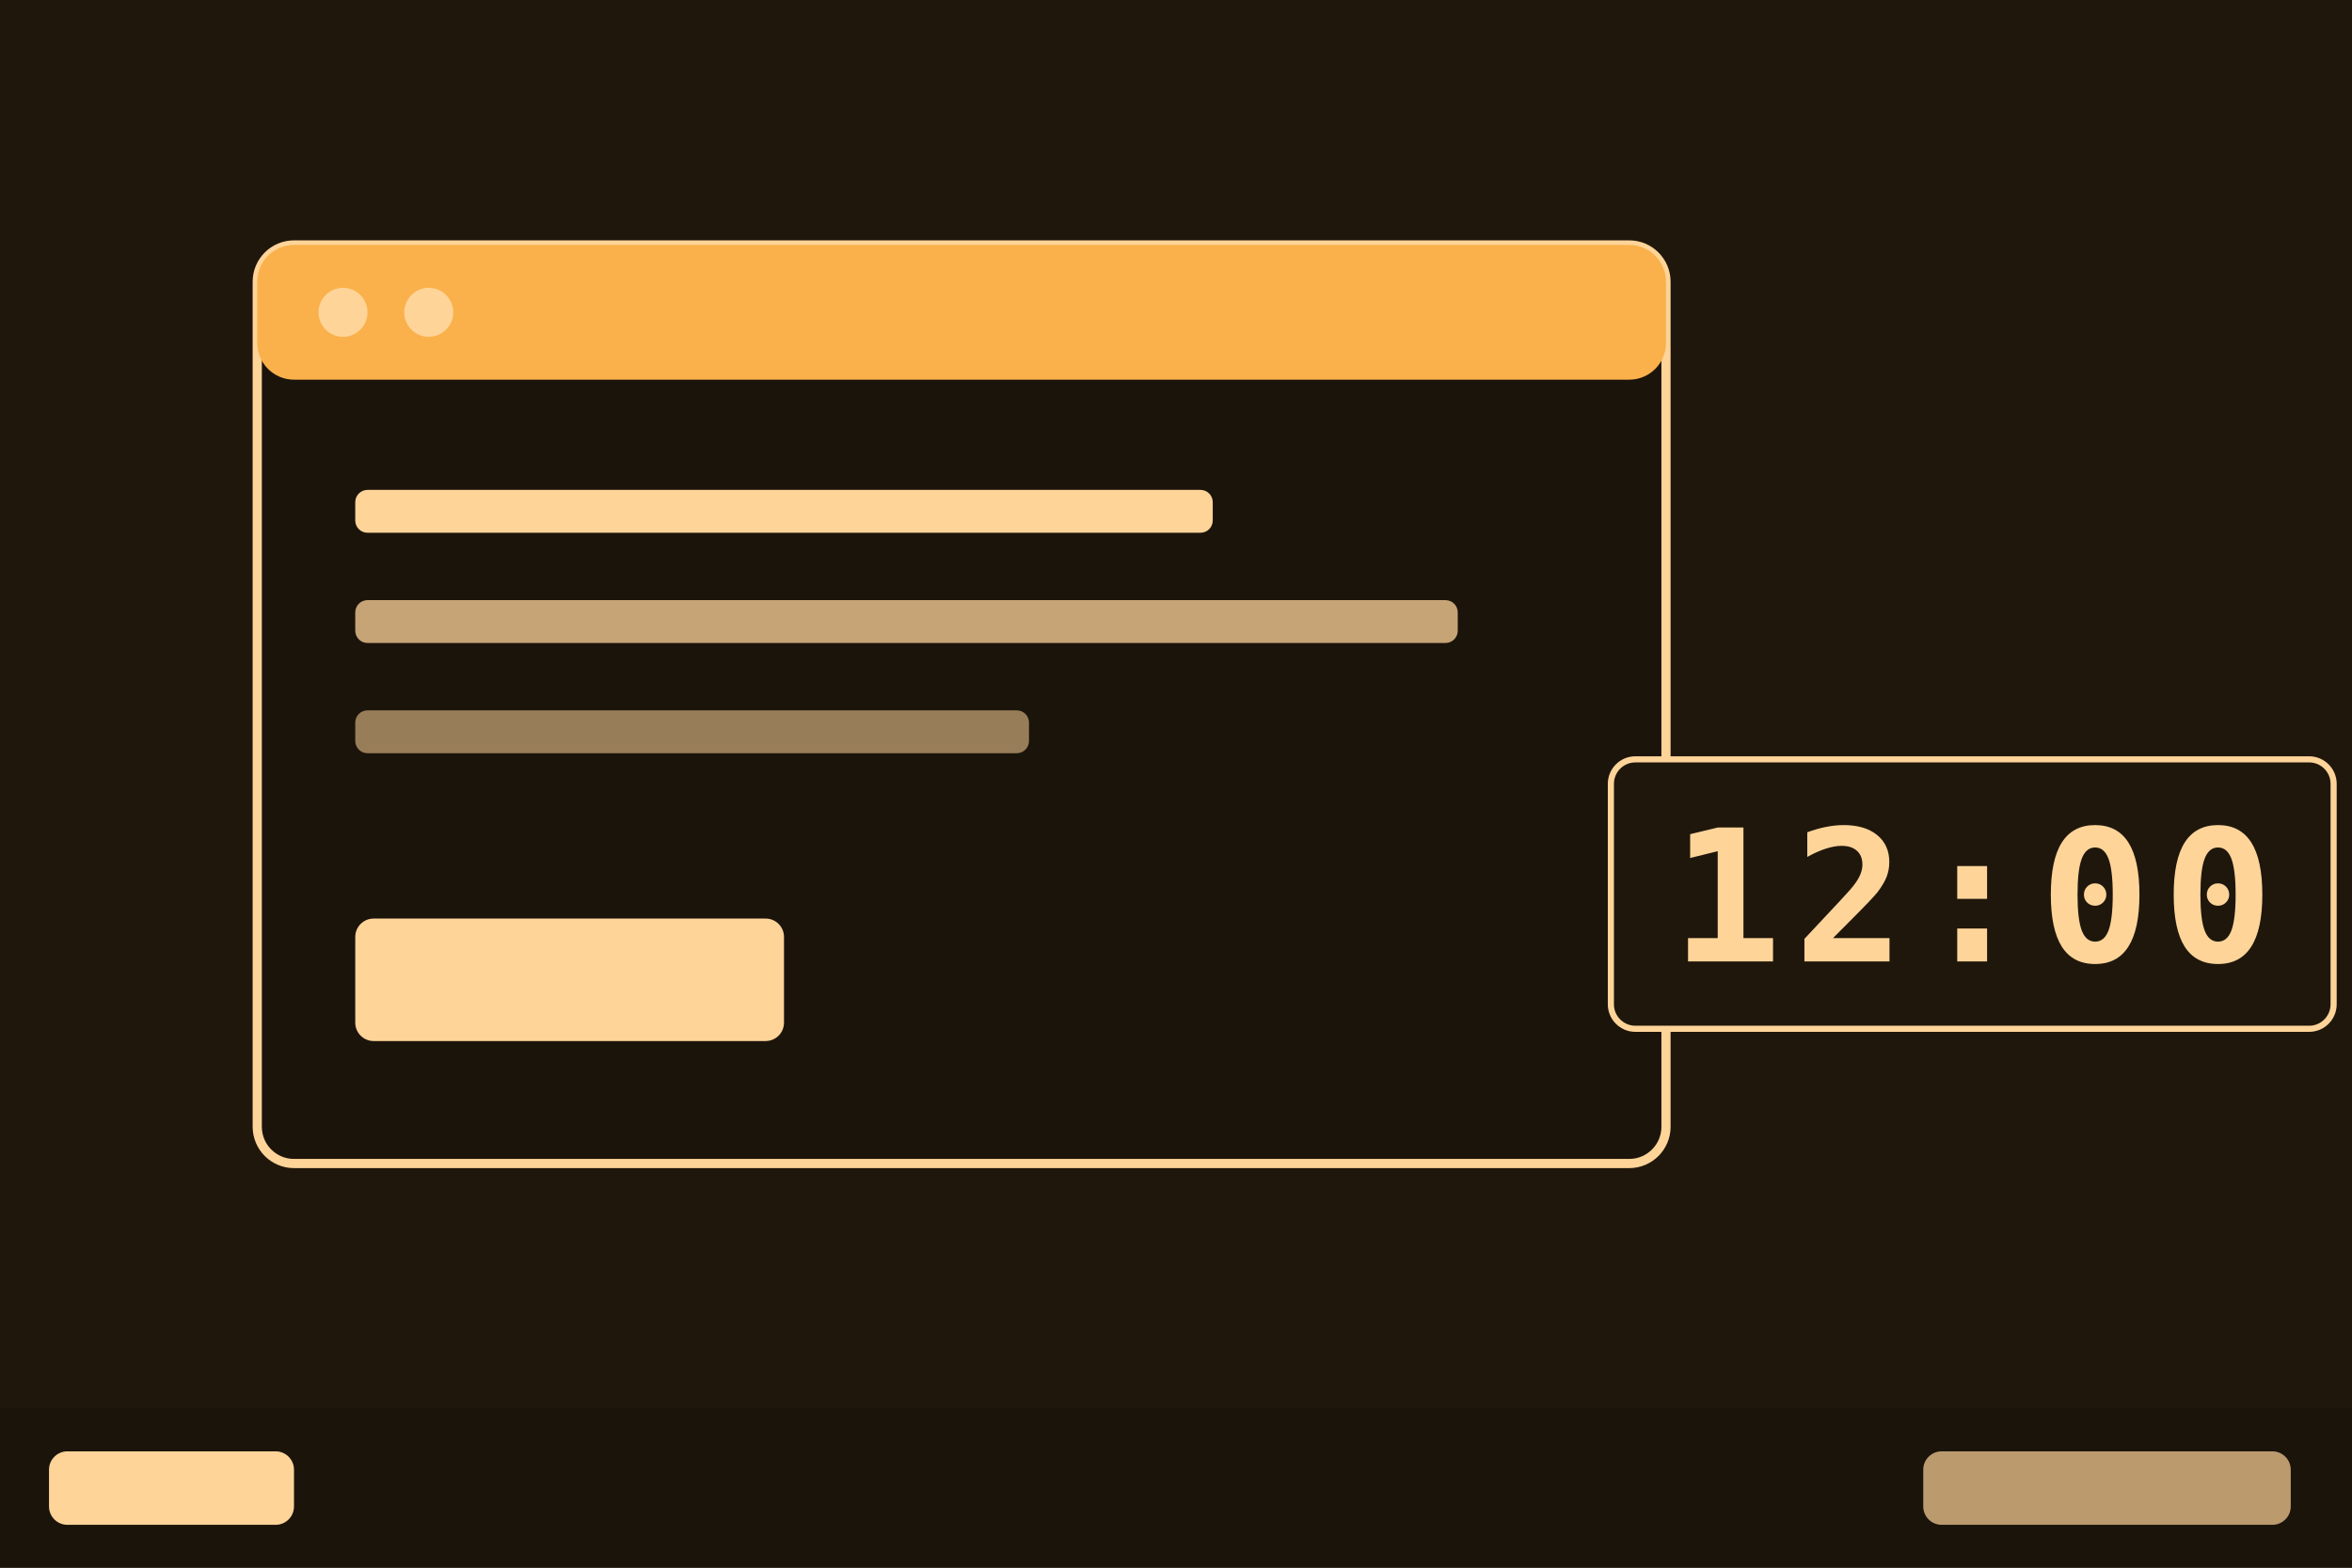
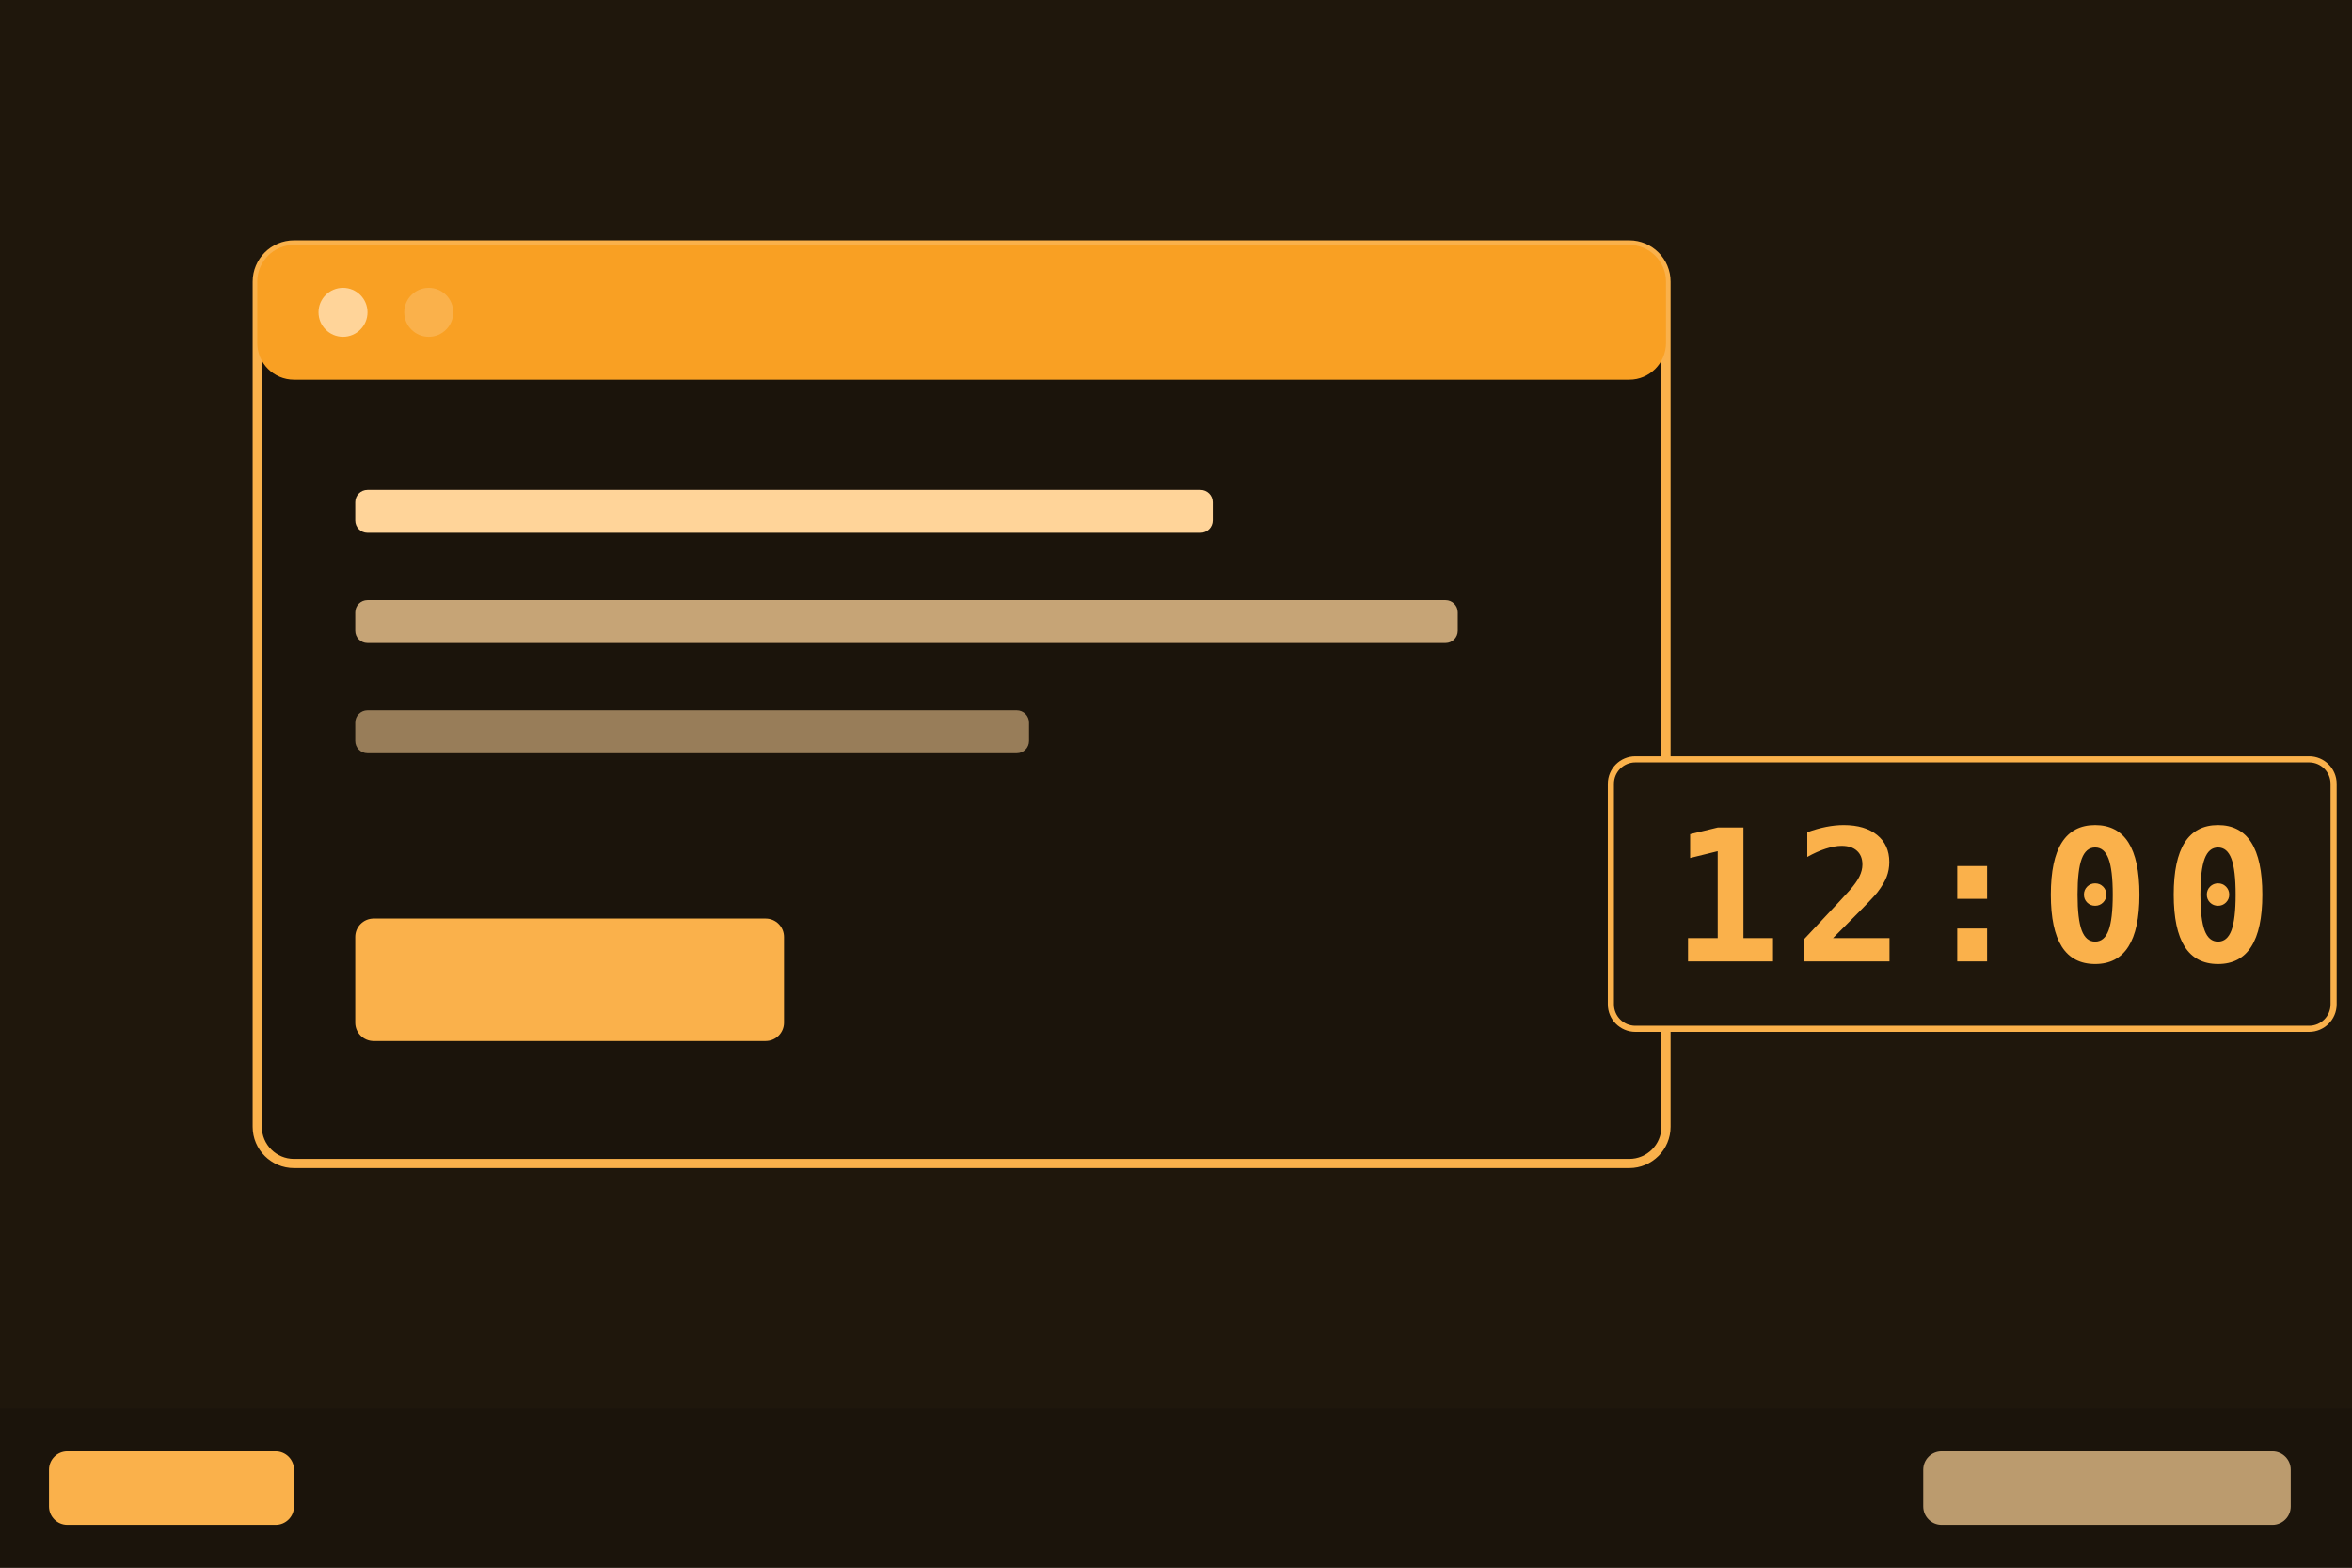
<svg xmlns="http://www.w3.org/2000/svg" width="384" height="256" viewBox="0 0 384 256">
  <rect width="384" height="256" fill="#1f170c" />
-   <rect x="42" y="40" width="230" height="150" rx="6" fill="#1b140b" stroke="#ffd499" stroke-width="1.5" />
-   <rect x="42" y="40" width="230" height="22" rx="6" fill="#fab14b" />
+   <rect x="42" y="40" width="230" height="150" rx="6" fill="#1b140b" stroke="#fab14b" stroke-width="1.5" />
+   <rect x="42" y="40" width="230" height="22" rx="6" fill="#f9a023" />
  <circle cx="56" cy="51" r="4" fill="#ffd499" />
-   <circle cx="70" cy="51" r="4" fill="#ffd499" />
+   <circle cx="70" cy="51" r="4" fill="#fab14b" />
  <rect x="58" y="80" width="140" height="7" rx="2" fill="#ffd499" />
  <rect x="58" y="98" width="180" height="7" rx="2" fill="#ffd499" opacity="0.75" />
  <rect x="58" y="116" width="110" height="7" rx="2" fill="#ffd499" opacity="0.55" />
-   <rect x="58" y="150" width="70" height="20" rx="3" fill="#ffd499" />
+   <rect x="58" y="150" width="70" height="20" rx="3" fill="#fab14b" />
  <g transform="translate(322,150)" font-family="monospace" font-weight="bold">
-     <rect x="-59.0" y="-26" width="118.0" height="44" rx="4" fill="#1f170c" stroke="#ffd499" stroke-width="1" />
-     <text x="0" y="7" font-size="30" fill="#ffd499" text-anchor="middle" letter-spacing="2">12:00</text>
+     <rect x="-59.0" y="-26" width="118.0" height="44" rx="4" fill="#1f170c" stroke="#fab14b" stroke-width="1" />
+     <text x="0" y="7" font-size="30" fill="#fab14b" text-anchor="middle" letter-spacing="2">12:00</text>
  </g>
  <rect x="0" y="230" width="384" height="26" fill="#1b140b" />
-   <rect x="8" y="237" width="40" height="12" rx="3" fill="#ffd499" />
+   <rect x="8" y="237" width="40" height="12" rx="3" fill="#fab14b" />
  <rect x="314" y="237" width="60" height="12" rx="3" fill="#ffd499" opacity="0.7" />
</svg>
